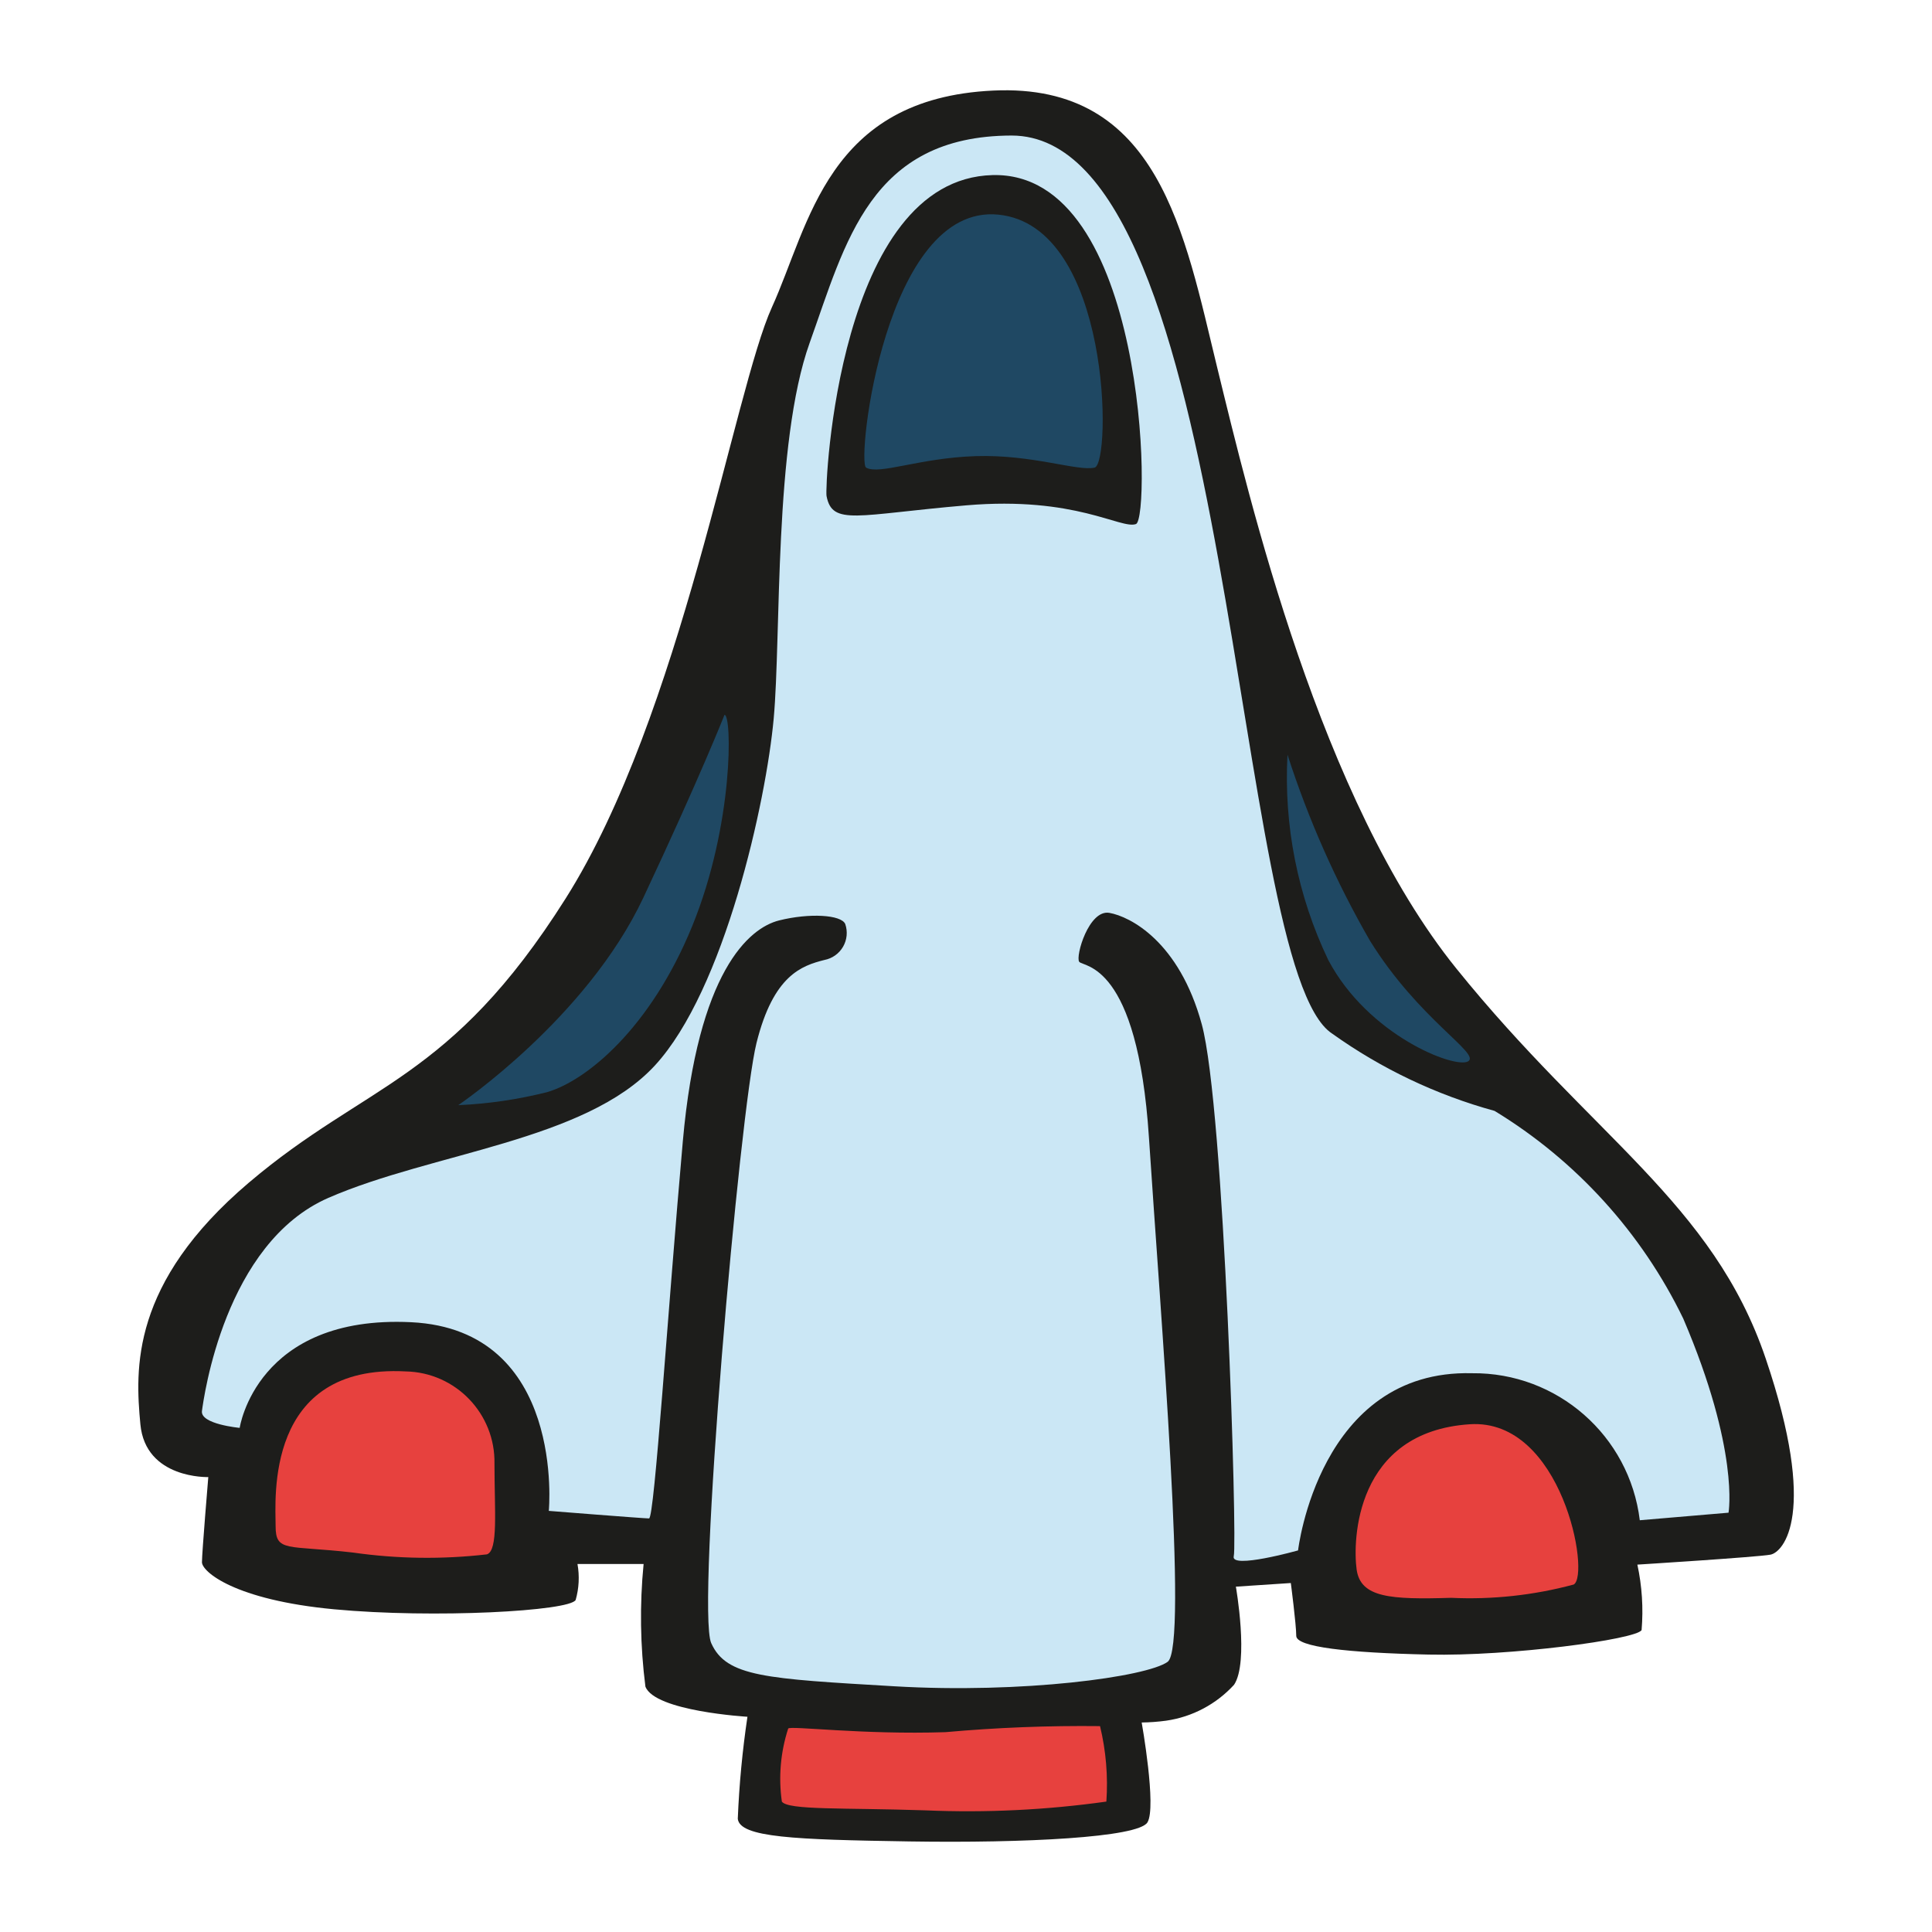
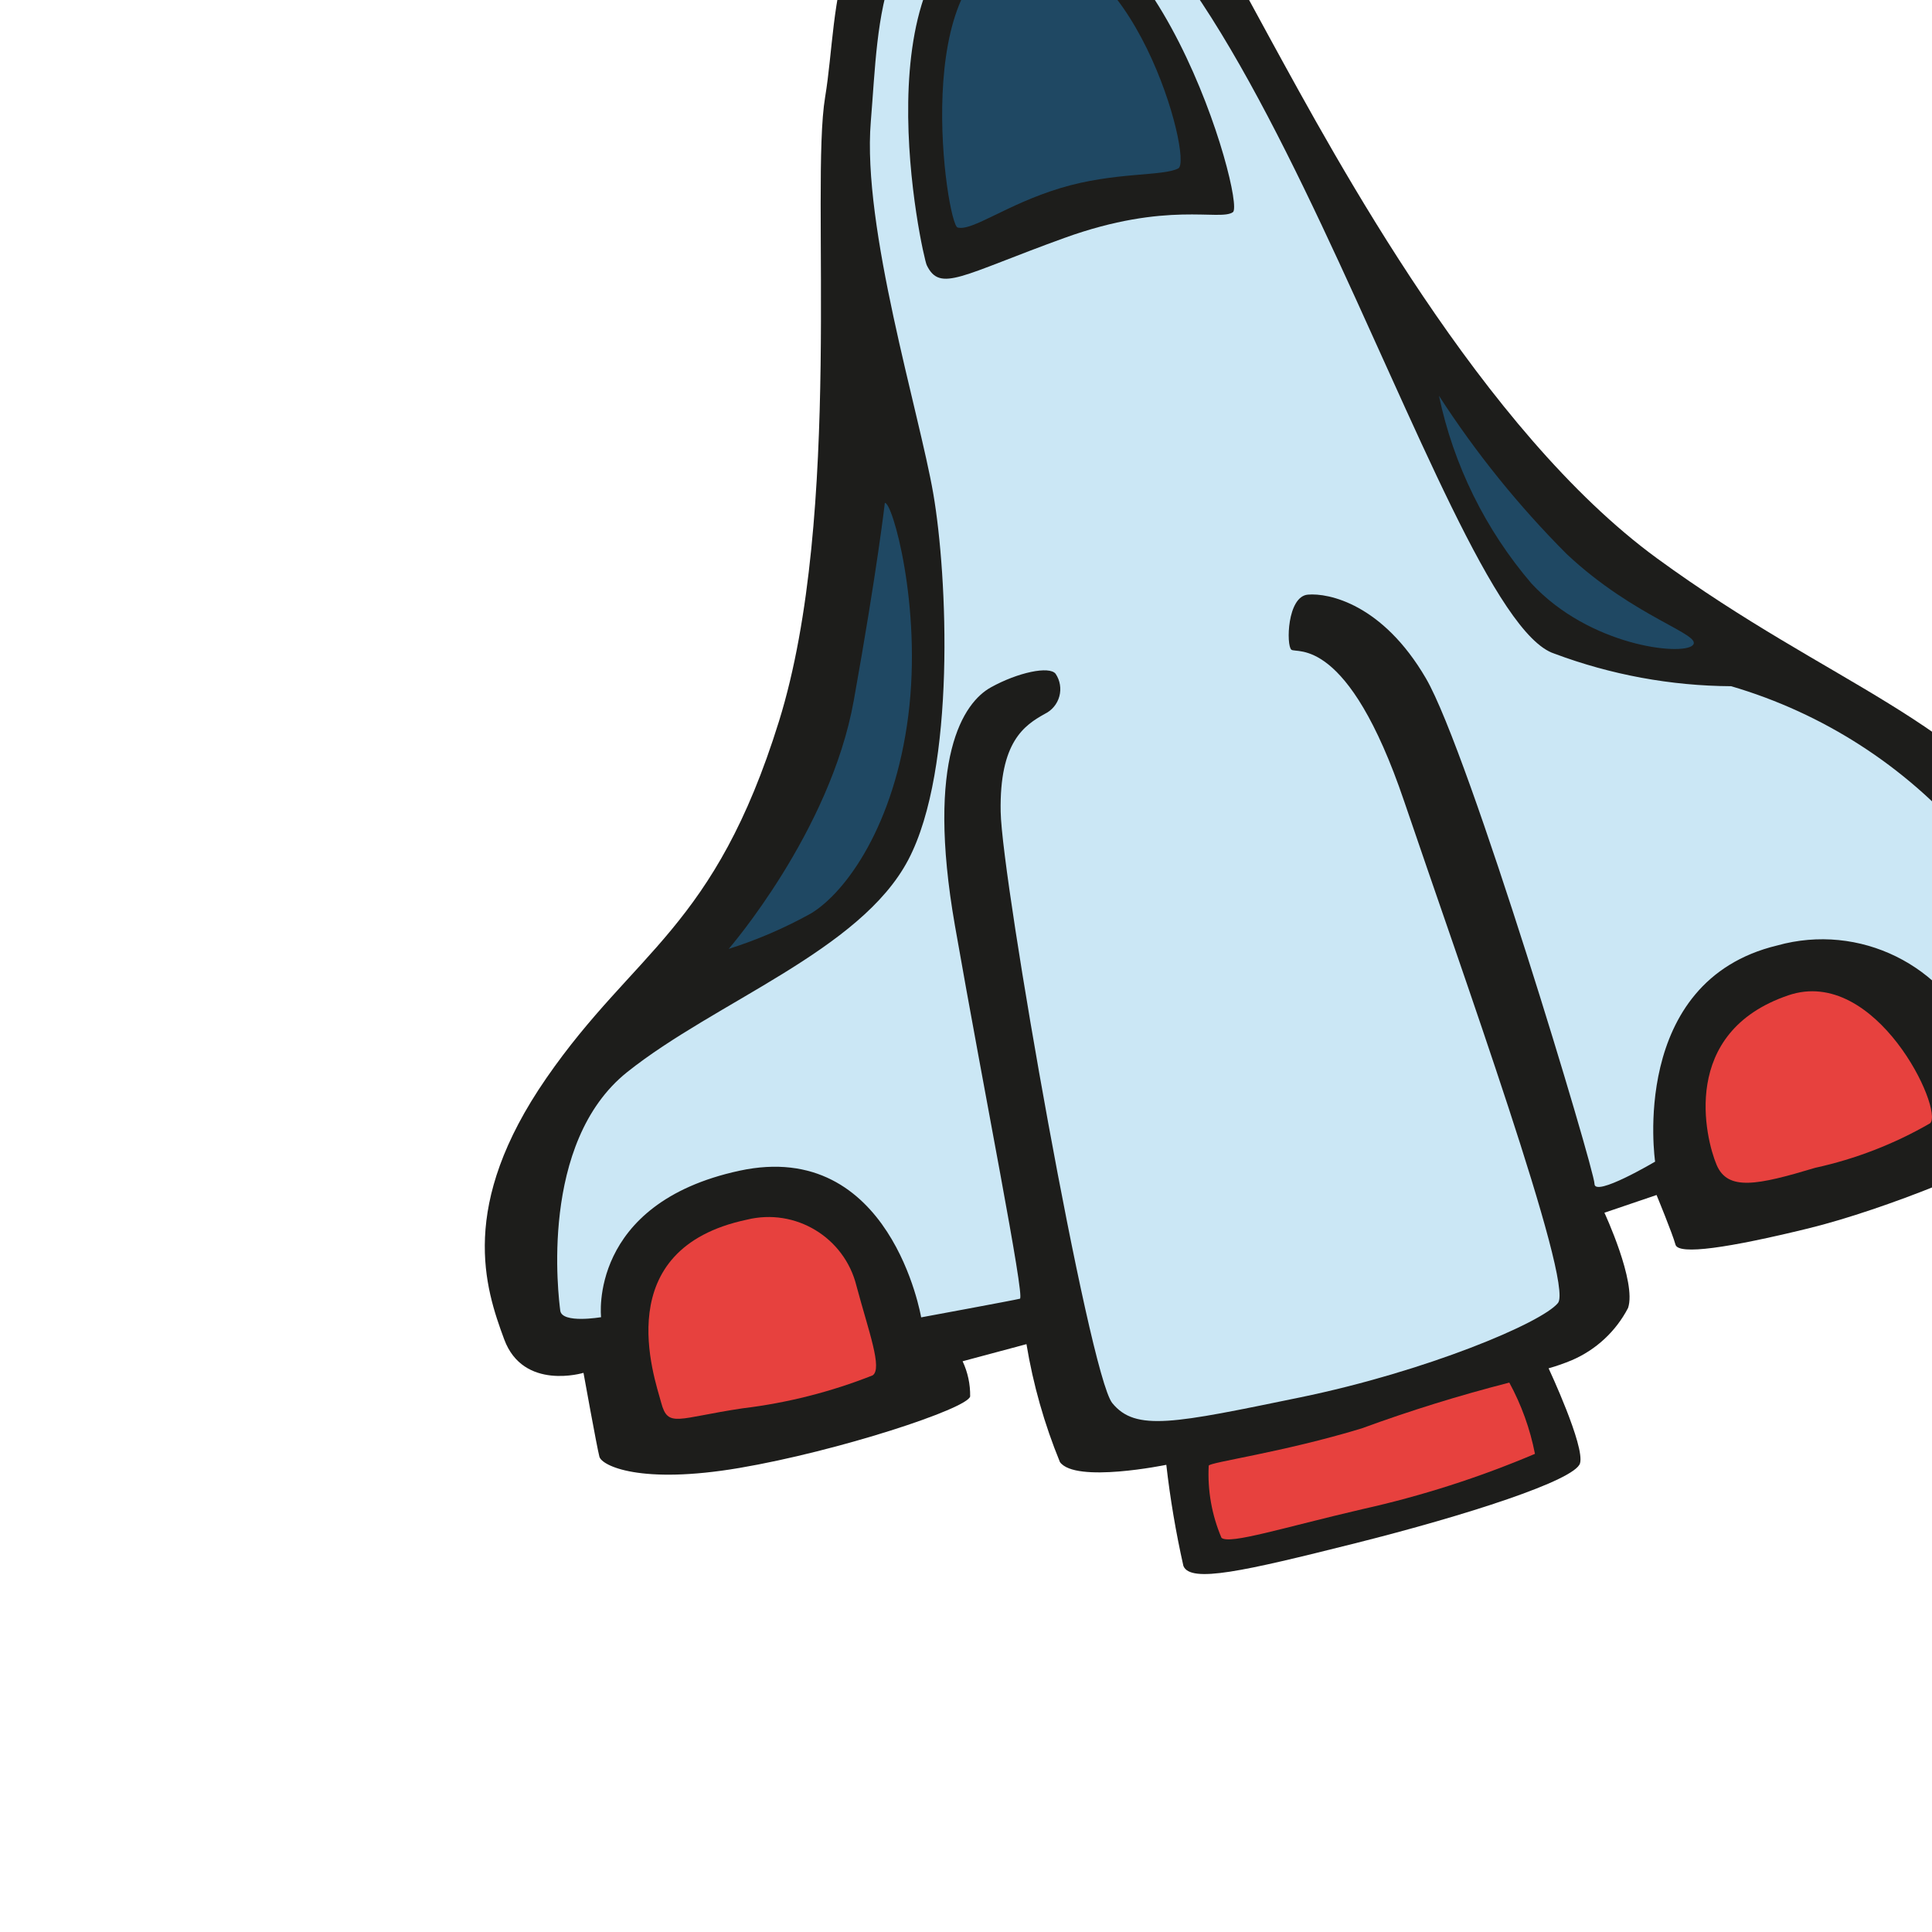
- <svg xmlns="http://www.w3.org/2000/svg" width="32" height="32" viewBox="0 0 64 64">
+ <svg xmlns="http://www.w3.org/2000/svg" width="32" height="32" viewBox="0 0 64 64" transform="rotate(-15)">
  <path d="m6.9 48.93s-2.08.07-2.25-1.75-.33-4.67 3.59-8 6.66-3.34 10.5-9.42 5.58-16.83 6.83-19.58 1.83-6.92 7.33-7.18 6.34 4.75 7.42 9.17 3.42 14.33 7.92 19.91 8.5 7.76 10.25 12.92.58 6.42.16 6.5-4.41.33-4.41.33a7.34 7.34 0 0 1 .14 2.17c-.19.31-4.37.87-7.06.81s-4.38-.25-4.38-.62-.18-1.75-.18-1.75l-1.82.12s.44 2.5-.06 3.25a3.78 3.78 0 0 1 -2.25 1.19 6.7 6.7 0 0 1 -.81.06s.5 2.81.19 3.31-4.07.69-7.88.63-5.62-.13-5.69-.75a31.67 31.67 0 0 1 .32-3.38s-3.07-.18-3.38-1a18.08 18.08 0 0 1 -.06-4.06h-2.19a2.64 2.64 0 0 1 -.06 1.19c-.19.37-4.69.62-8 .31s-4.38-1.25-4.38-1.56.21-2.82.21-2.82z" fill="#1d1d1b" />
  <path d="m7.94 47.3s-1.31-.12-1.25-.56.75-5.56 4.19-7.06 8.5-1.88 10.81-4.38 3.69-8.75 3.94-11.5 0-9.12 1.19-12.44 2-6.86 6.69-6.87c7.48 0 7.25 27.56 10.62 29.75a17 17 0 0 0 5.38 2.56 16.46 16.46 0 0 1 6.25 6.88c1.87 4.37 1.5 6.43 1.5 6.43l-2.94.25a5.54 5.54 0 0 0 -5.56-4.87c-5.07-.13-5.76 5.87-5.76 5.87s-2.25.63-2.13.19-.31-14.87-1.06-17.62-2.38-3.57-3.06-3.69-1.13 1.44-1 1.62 1.93 0 2.31 5.82 1.31 16.87.62 17.37-4.81 1.06-9.06.81-5.56-.31-6.06-1.43.94-17.63 1.5-19.88 1.5-2.56 2.25-2.75a.91.91 0 0 0 .69-1.19c-.13-.31-1.19-.37-2.19-.12s-2.69 1.69-3.19 7.31-.94 12.5-1.12 12.5-3.32-.25-3.32-.25.57-6-4.56-6.25-5.68 3.5-5.68 3.5z" fill="#cbe7f5" />
  <path d="m13.44 45.43a3 3 0 0 1 2.94 3.06c0 1.56.13 2.87-.25 3a17.3 17.3 0 0 1 -4.44-.06c-2.18-.25-2.56 0-2.56-.88s-.37-5.37 4.31-5.12z" fill="#e7413e" />
  <path d="m48.69 47.18c3.06-.2 4 5 3.44 5.31a13.26 13.26 0 0 1 -4.06.44c-2 .06-3 0-3.13-.94s-.06-4.56 3.75-4.81z" fill="#e7413e" />
  <path d="m24 23.68c.25 0 .31 3.62-1.07 7s-3.5 5.12-4.81 5.5a14.78 14.78 0 0 1 -2.94.43s4.25-2.87 6.13-6.87 2.69-6.06 2.69-6.06z" fill="#1f4863" />
  <path d="m42.65 25a32 32 0 0 0 2.73 6.16c1.63 2.63 3.69 3.75 3.25 4s-3.31-.86-4.63-3.36a14 14 0 0 1 -1.35-6.8z" fill="#1f4863" />
  <path d="m27.38 16.43c-.06-.31.38-10.5 5.5-10.63s5.25 11.38 4.75 11.56-2-.93-5.62-.62-4.44.69-4.63-.31z" fill="#1d1d1b" />
  <path d="m28.69 15.49c-.32-.19.63-8.75 4.38-8.38s3.75 8.25 3.19 8.38-2.07-.44-3.94-.38-3.19.63-3.63.38z" fill="#1f4863" />
  <path d="m26.11 57.26c.07-.1 2.46.21 5.21.12a50.91 50.91 0 0 1 5.12-.2 8.22 8.22 0 0 1 .21 2.5 33 33 0 0 1 -6 .29c-2.7-.09-4.54 0-4.75-.29a5.38 5.38 0 0 1 .21-2.42z" fill="#e7413e" />
</svg>
